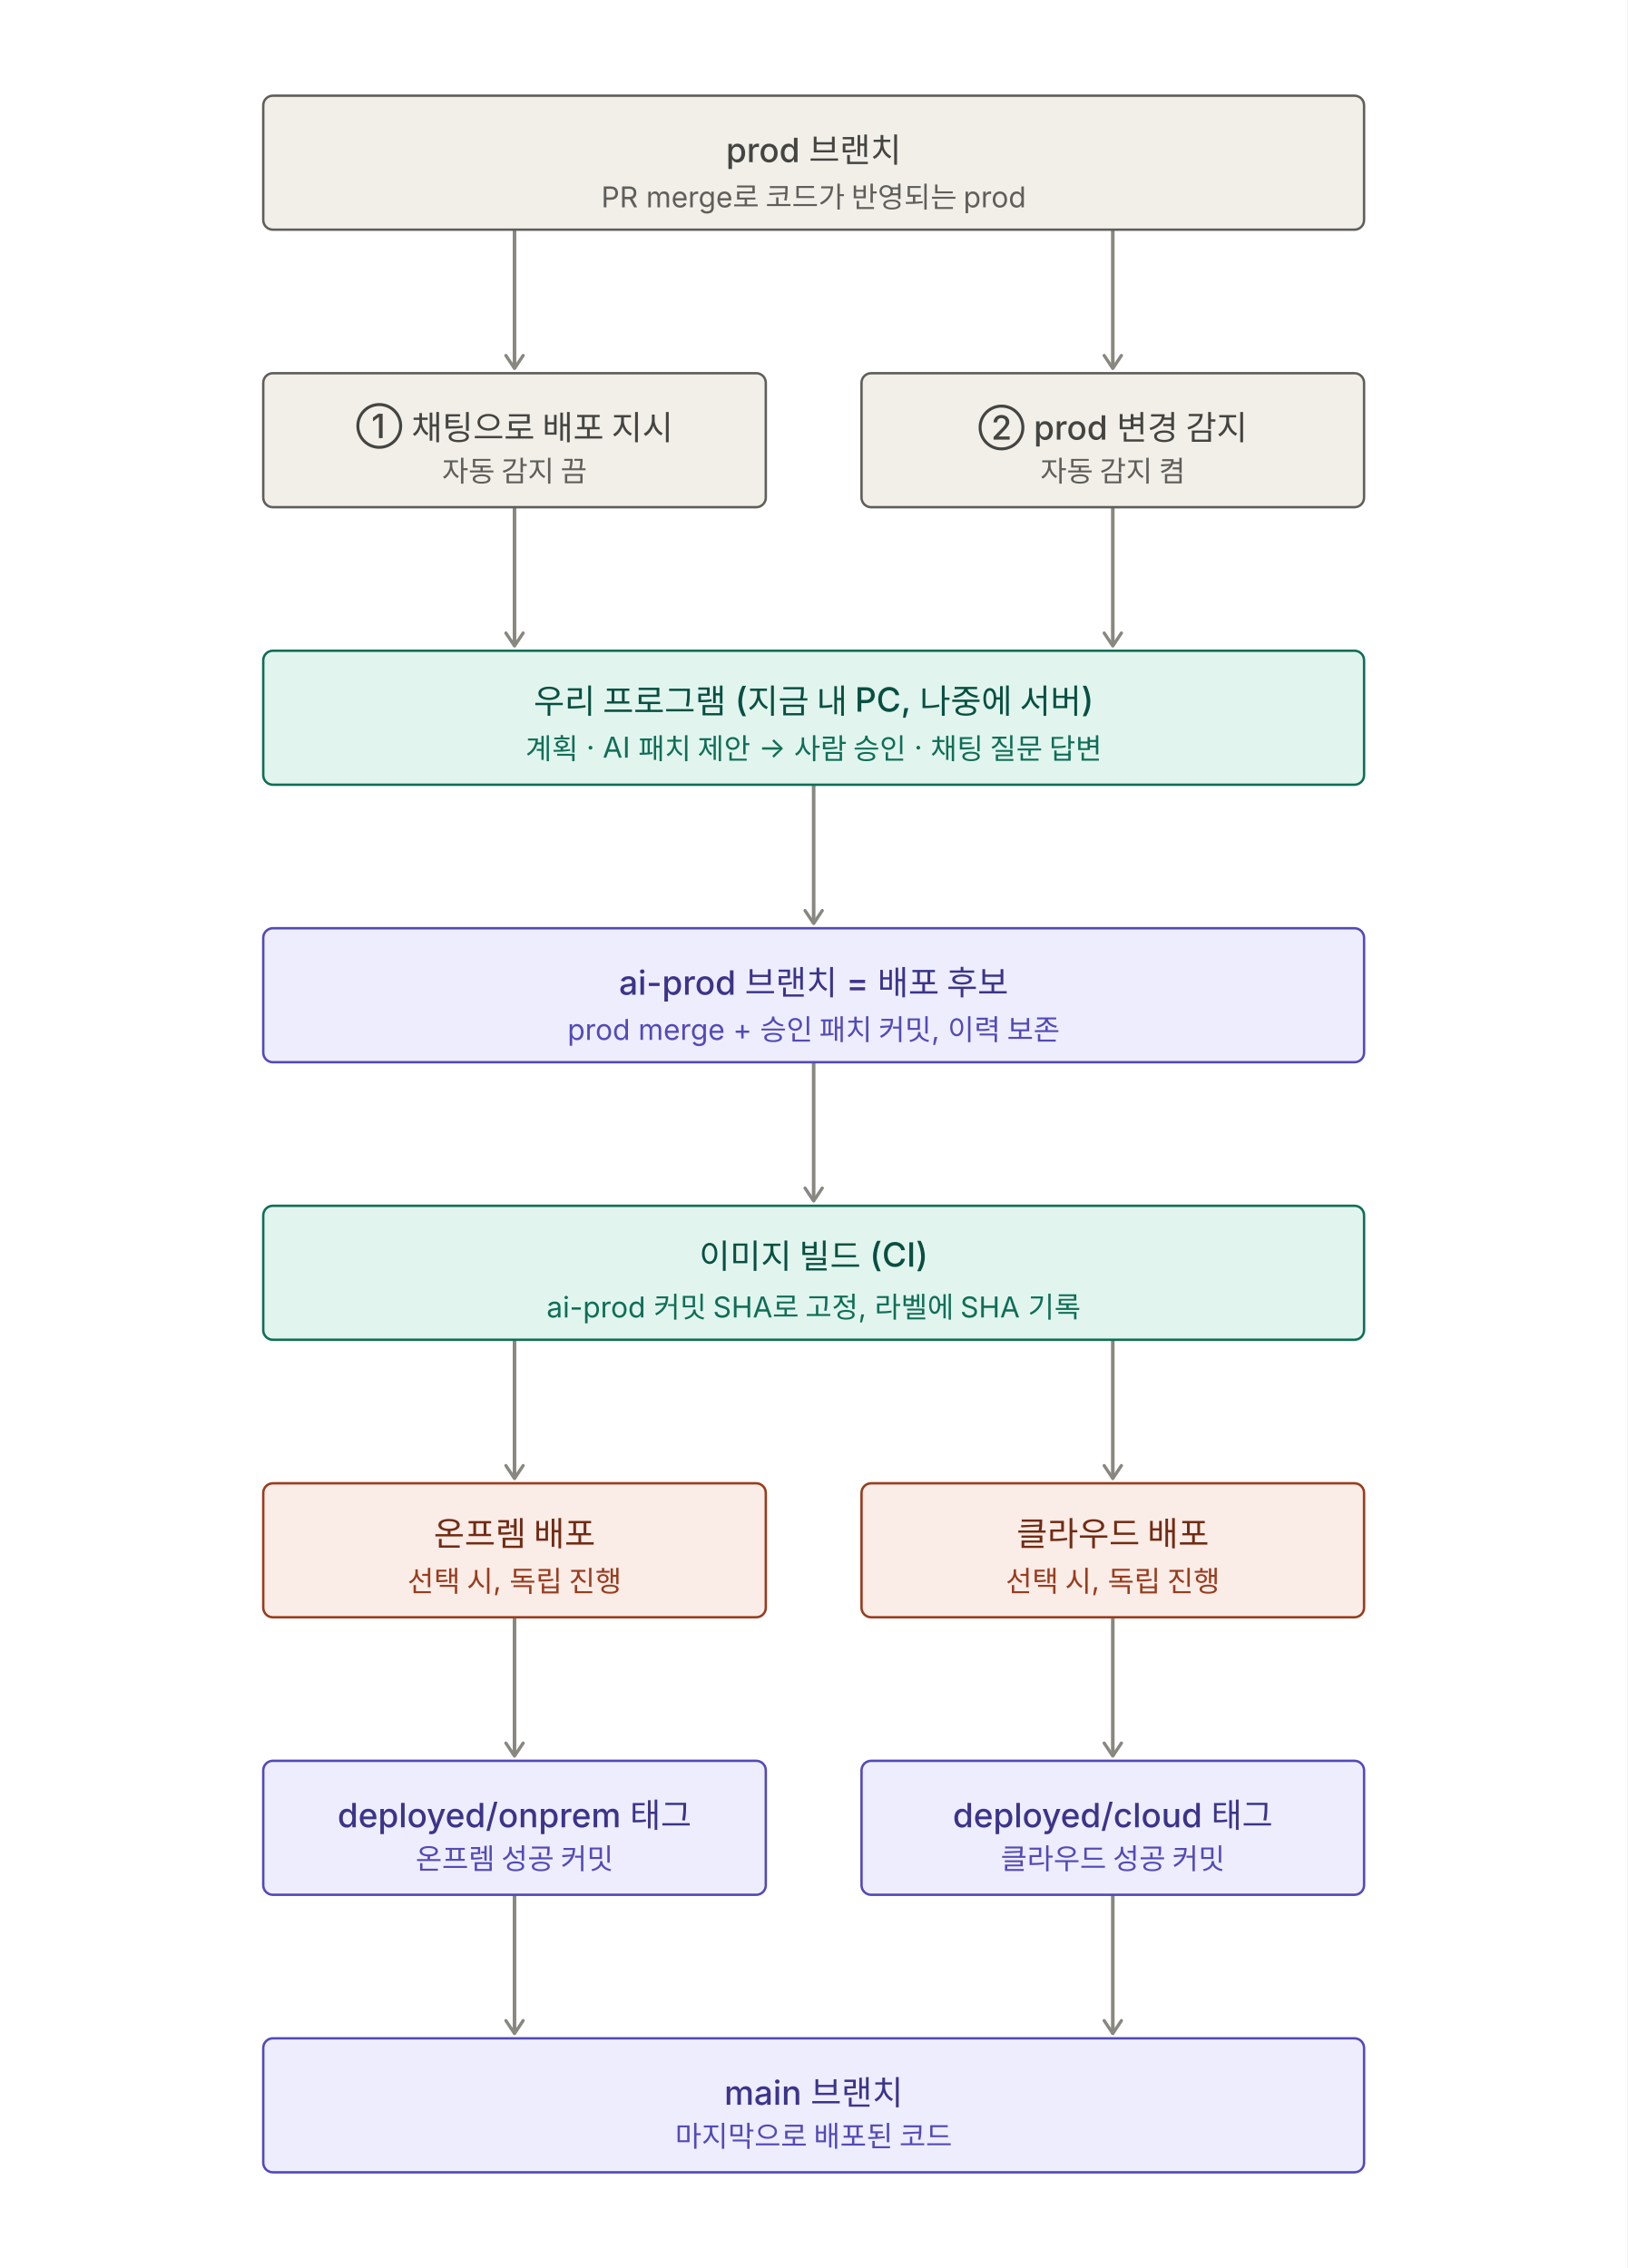
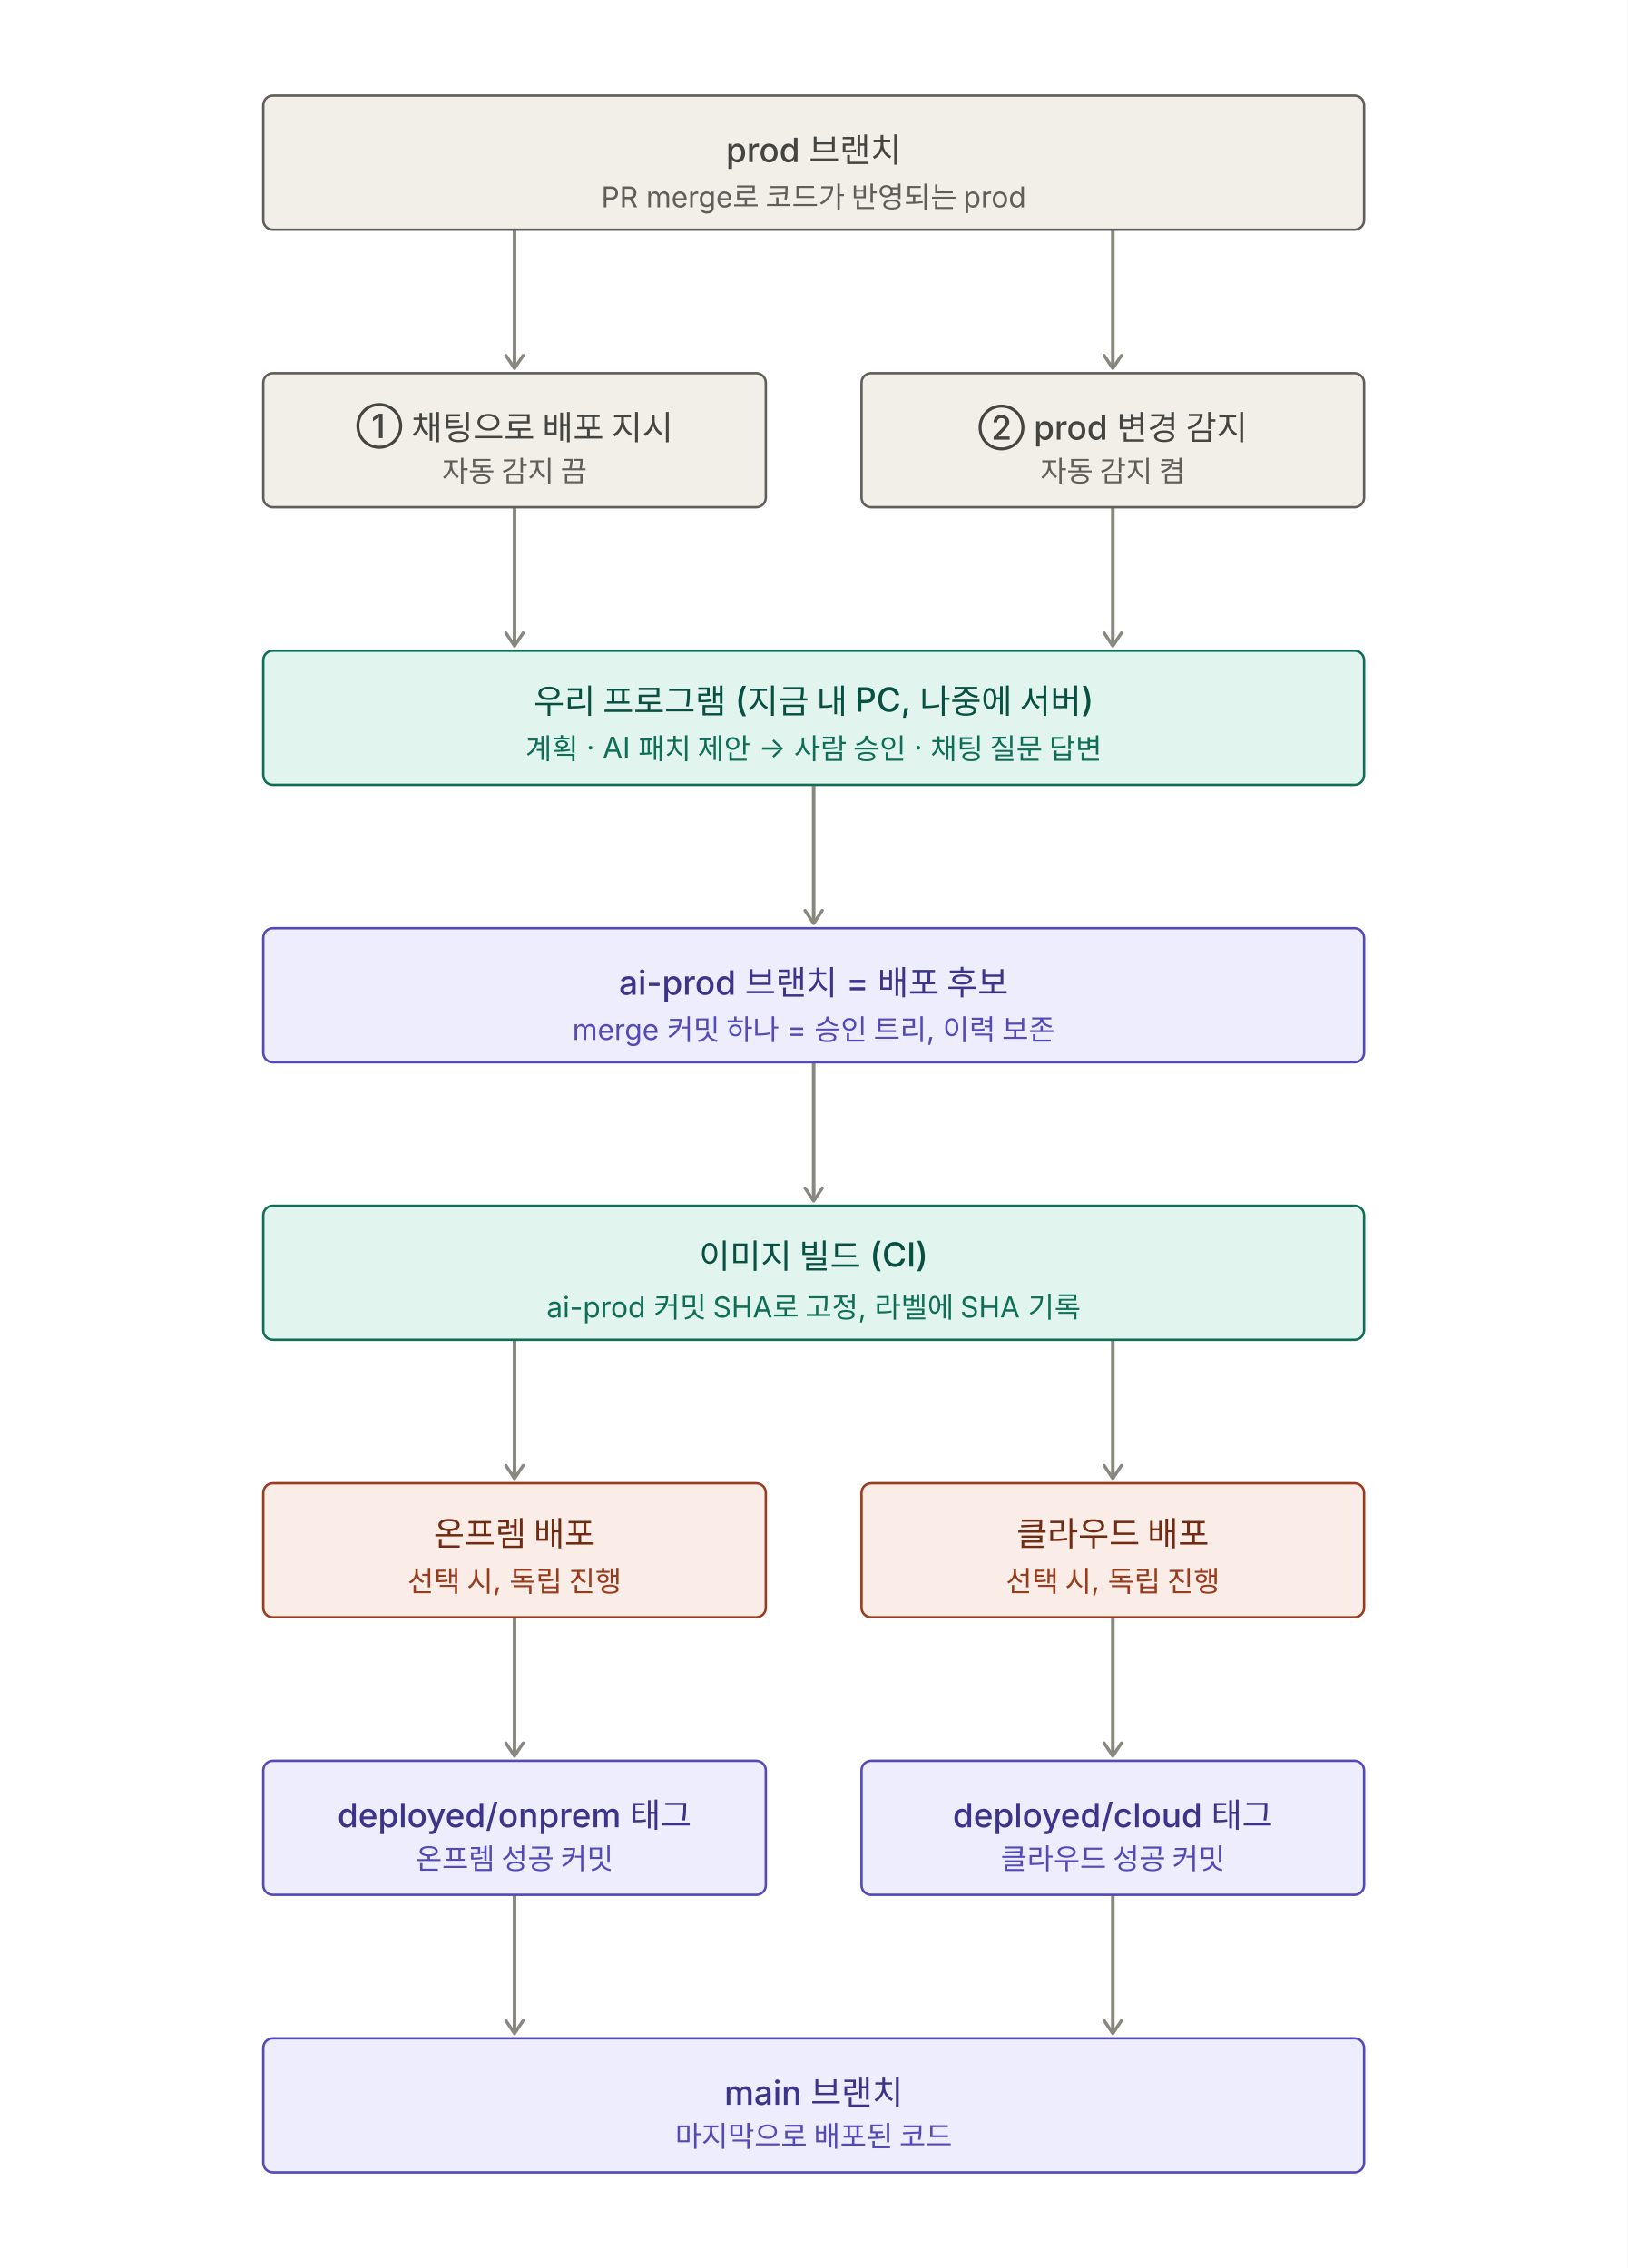
<svg xmlns="http://www.w3.org/2000/svg" width="680" height="948" viewBox="0 0 680 948" font-family="-apple-system, 'Apple SD Gothic Neo', 'Noto Sans KR', sans-serif">
  <rect width="680" height="948" fill="#FFFFFF" />
  <defs>
    <marker id="a" viewBox="0 0 10 10" refX="8" refY="5" markerWidth="6" markerHeight="6" orient="auto-start-reverse">
      <path d="M2 1L8 5L2 9" fill="none" stroke="#888780" stroke-width="1.5" stroke-linecap="round" stroke-linejoin="round" />
    </marker>
  </defs>
  <line x1="215" y1="96" x2="215" y2="154" stroke="#888780" stroke-width="1.5" marker-end="url(#a)" />
  <line x1="465" y1="96" x2="465" y2="154" stroke="#888780" stroke-width="1.5" marker-end="url(#a)" />
  <line x1="215" y1="212" x2="215" y2="270" stroke="#888780" stroke-width="1.5" marker-end="url(#a)" />
  <line x1="465" y1="212" x2="465" y2="270" stroke="#888780" stroke-width="1.5" marker-end="url(#a)" />
  <line x1="340" y1="328" x2="340" y2="386" stroke="#888780" stroke-width="1.5" marker-end="url(#a)" />
  <line x1="340" y1="444" x2="340" y2="502" stroke="#888780" stroke-width="1.5" marker-end="url(#a)" />
  <line x1="215" y1="560" x2="215" y2="618" stroke="#888780" stroke-width="1.5" marker-end="url(#a)" />
  <line x1="465" y1="560" x2="465" y2="618" stroke="#888780" stroke-width="1.5" marker-end="url(#a)" />
  <line x1="215" y1="676" x2="215" y2="734" stroke="#888780" stroke-width="1.5" marker-end="url(#a)" />
  <line x1="465" y1="676" x2="465" y2="734" stroke="#888780" stroke-width="1.5" marker-end="url(#a)" />
  <line x1="215" y1="792" x2="215" y2="850" stroke="#888780" stroke-width="1.5" marker-end="url(#a)" />
  <line x1="465" y1="792" x2="465" y2="850" stroke="#888780" stroke-width="1.5" marker-end="url(#a)" />
  <rect x="110" y="40" width="460" height="56" rx="4" fill="#F1EFE8" stroke="#5F5E5A" stroke-width="1" />
  <text x="340.0" y="60" text-anchor="middle" dominant-baseline="central" font-size="14" font-weight="500" fill="#444441">prod 브랜치</text>
  <text x="340.0" y="80" text-anchor="middle" dominant-baseline="central" font-size="12" fill="#5F5E5A">PR merge로 코드가 반영되는 prod</text>
  <rect x="110" y="156" width="210" height="56" rx="4" fill="#F1EFE8" stroke="#5F5E5A" stroke-width="1" />
  <text x="215.0" y="176" text-anchor="middle" dominant-baseline="central" font-size="14" font-weight="500" fill="#444441">① 채팅으로 배포 지시</text>
  <text x="215.0" y="196" text-anchor="middle" dominant-baseline="central" font-size="12" fill="#5F5E5A">자동 감지 끔</text>
  <rect x="360" y="156" width="210" height="56" rx="4" fill="#F1EFE8" stroke="#5F5E5A" stroke-width="1" />
  <text x="465.0" y="176" text-anchor="middle" dominant-baseline="central" font-size="14" font-weight="500" fill="#444441">② prod 변경 감지</text>
  <text x="465.0" y="196" text-anchor="middle" dominant-baseline="central" font-size="12" fill="#5F5E5A">자동 감지 켬</text>
  <rect x="110" y="272" width="460" height="56" rx="4" fill="#E1F5EE" stroke="#0F6E56" stroke-width="1" />
  <text x="340.0" y="292" text-anchor="middle" dominant-baseline="central" font-size="14" font-weight="500" fill="#085041">우리 프로그램 (지금 내 PC, 나중에 서버)</text>
  <text x="340.0" y="312" text-anchor="middle" dominant-baseline="central" font-size="12" fill="#0F6E56">계획 · AI 패치 제안 → 사람 승인 · 채팅 질문 답변</text>
  <rect x="110" y="388" width="460" height="56" rx="4" fill="#EEEDFE" stroke="#534AB7" stroke-width="1" />
  <text x="340.0" y="408" text-anchor="middle" dominant-baseline="central" font-size="14" font-weight="500" fill="#3C3489">ai-prod 브랜치 = 배포 후보</text>
-   <text x="340.0" y="428" text-anchor="middle" dominant-baseline="central" font-size="12" fill="#534AB7">prod merge + 승인 패치 커밋, 이력 보존</text>
+   <text x="340.0" y="428" text-anchor="middle" dominant-baseline="central" font-size="12" fill="#534AB7">merge 커밋 하나 = 승인 트리, 이력 보존</text>
  <rect x="110" y="504" width="460" height="56" rx="4" fill="#E1F5EE" stroke="#0F6E56" stroke-width="1" />
  <text x="340.0" y="524" text-anchor="middle" dominant-baseline="central" font-size="14" font-weight="500" fill="#085041">이미지 빌드 (CI)</text>
  <text x="340.0" y="544" text-anchor="middle" dominant-baseline="central" font-size="12" fill="#0F6E56">ai-prod 커밋 SHA로 고정, 라벨에 SHA 기록</text>
  <rect x="110" y="620" width="210" height="56" rx="4" fill="#FAECE7" stroke="#993C1D" stroke-width="1" />
  <text x="215.0" y="640" text-anchor="middle" dominant-baseline="central" font-size="14" font-weight="500" fill="#712B13">온프렘 배포</text>
  <text x="215.0" y="660" text-anchor="middle" dominant-baseline="central" font-size="12" fill="#993C1D">선택 시, 독립 진행</text>
  <rect x="360" y="620" width="210" height="56" rx="4" fill="#FAECE7" stroke="#993C1D" stroke-width="1" />
  <text x="465.0" y="640" text-anchor="middle" dominant-baseline="central" font-size="14" font-weight="500" fill="#712B13">클라우드 배포</text>
  <text x="465.0" y="660" text-anchor="middle" dominant-baseline="central" font-size="12" fill="#993C1D">선택 시, 독립 진행</text>
  <rect x="110" y="736" width="210" height="56" rx="4" fill="#EEEDFE" stroke="#534AB7" stroke-width="1" />
  <text x="215.0" y="756" text-anchor="middle" dominant-baseline="central" font-size="14" font-weight="500" fill="#3C3489">deployed/onprem 태그</text>
  <text x="215.0" y="776" text-anchor="middle" dominant-baseline="central" font-size="12" fill="#534AB7">온프렘 성공 커밋</text>
  <rect x="360" y="736" width="210" height="56" rx="4" fill="#EEEDFE" stroke="#534AB7" stroke-width="1" />
  <text x="465.0" y="756" text-anchor="middle" dominant-baseline="central" font-size="14" font-weight="500" fill="#3C3489">deployed/cloud 태그</text>
  <text x="465.0" y="776" text-anchor="middle" dominant-baseline="central" font-size="12" fill="#534AB7">클라우드 성공 커밋</text>
  <rect x="110" y="852" width="460" height="56" rx="4" fill="#EEEDFE" stroke="#534AB7" stroke-width="1" />
  <text x="340.0" y="872" text-anchor="middle" dominant-baseline="central" font-size="14" font-weight="500" fill="#3C3489">main 브랜치</text>
  <text x="340.0" y="892" text-anchor="middle" dominant-baseline="central" font-size="12" fill="#534AB7">마지막으로 배포된 코드</text>
</svg>
